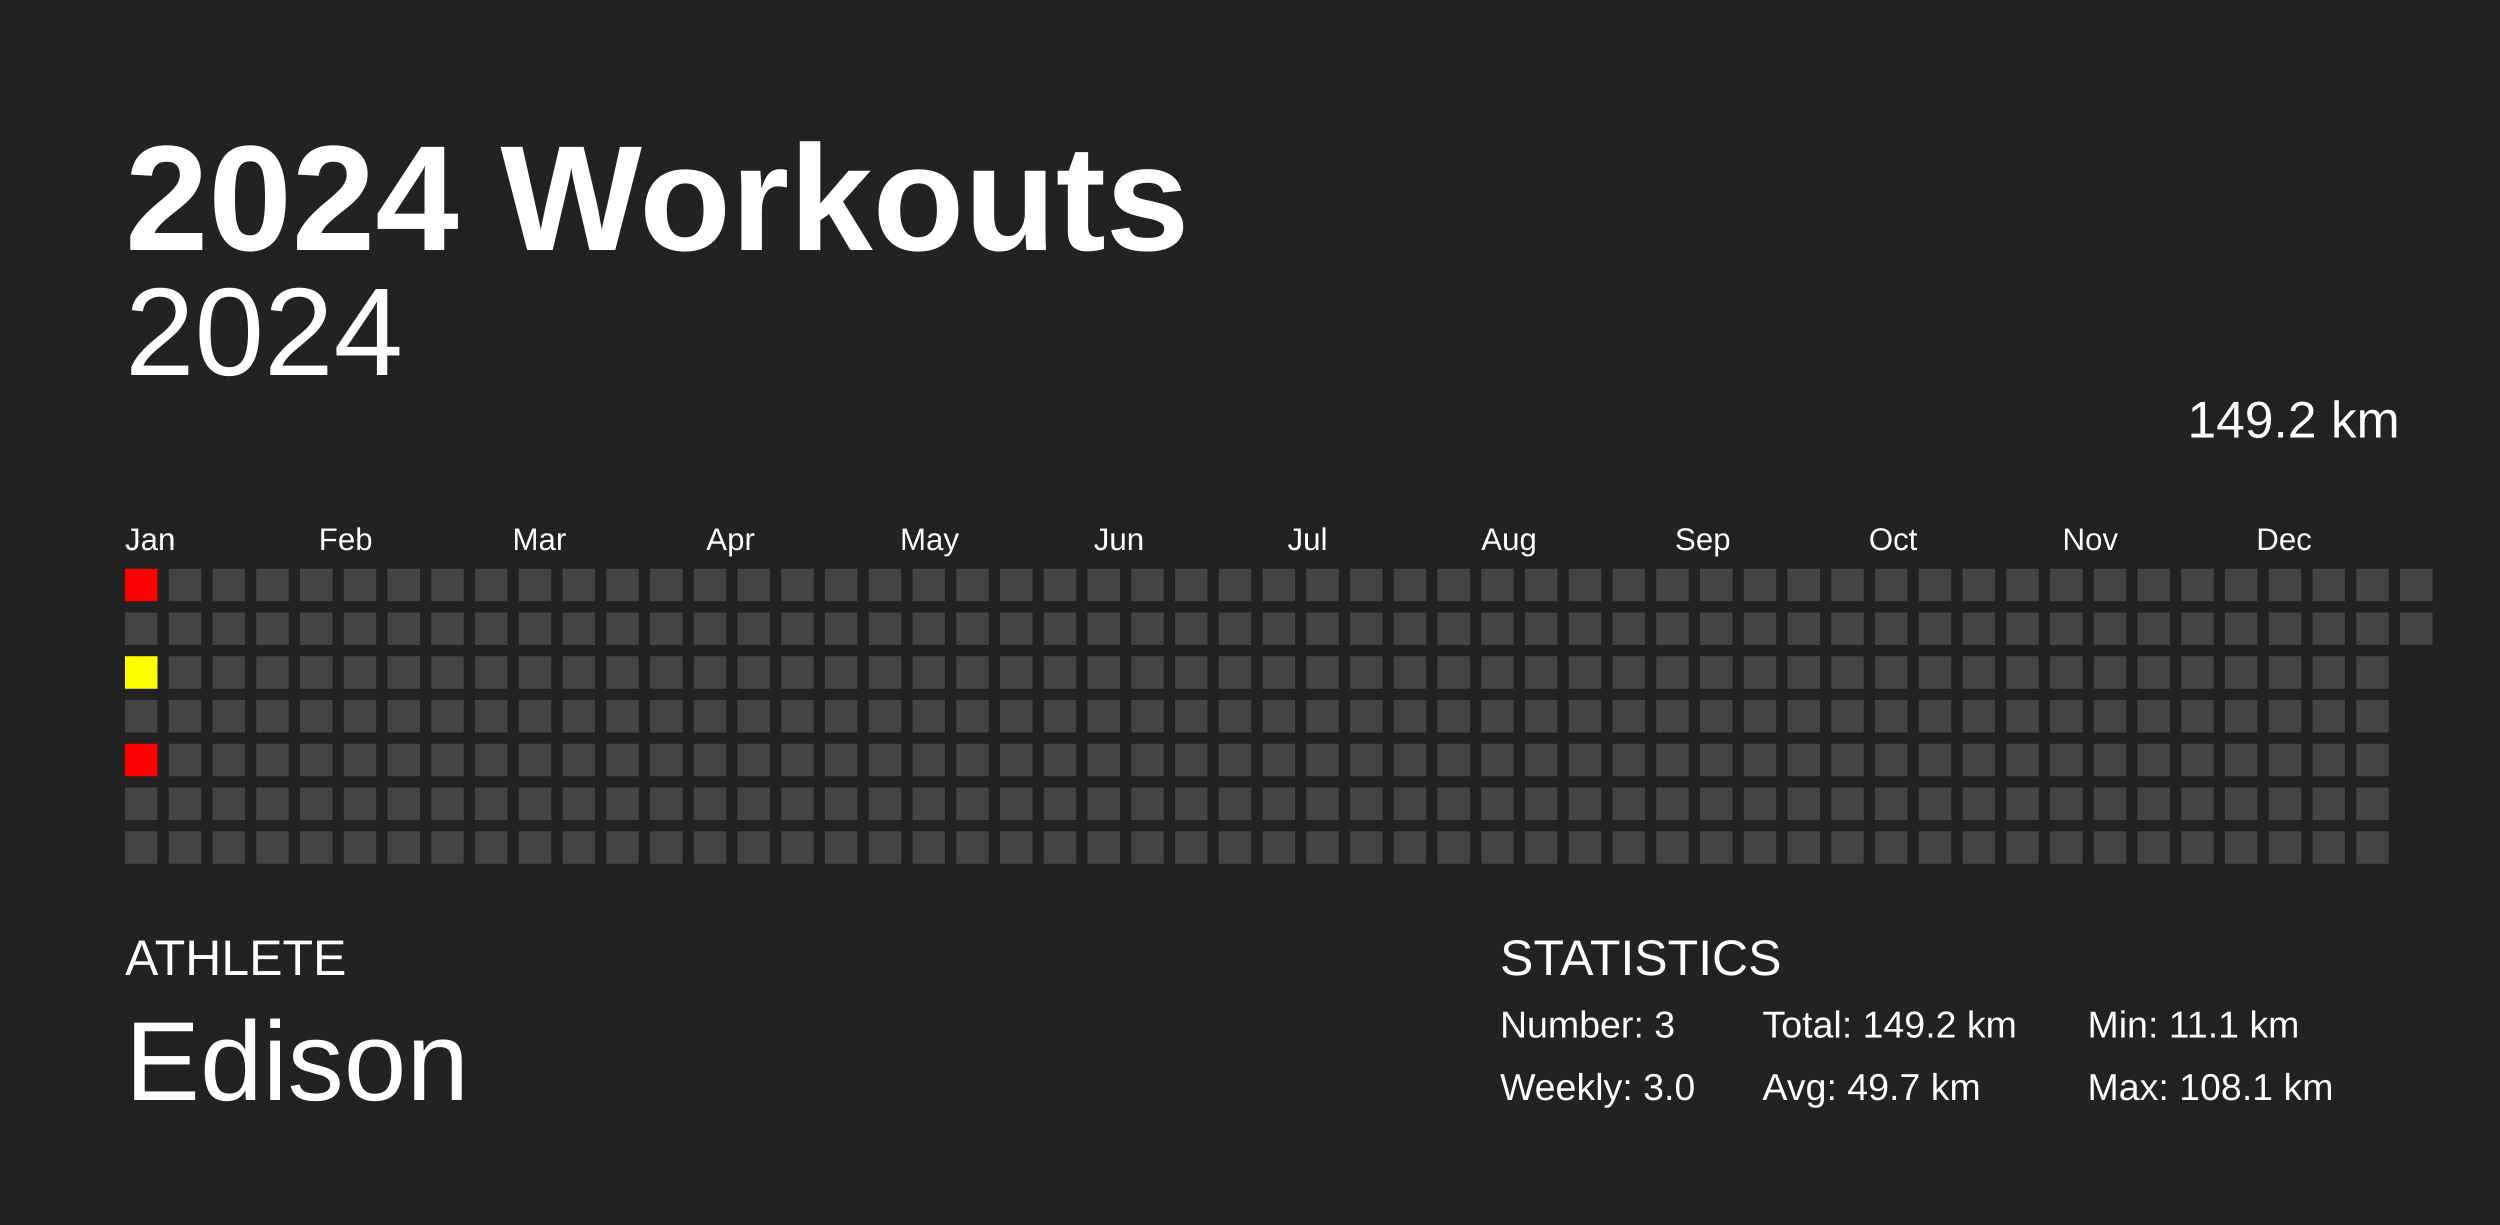
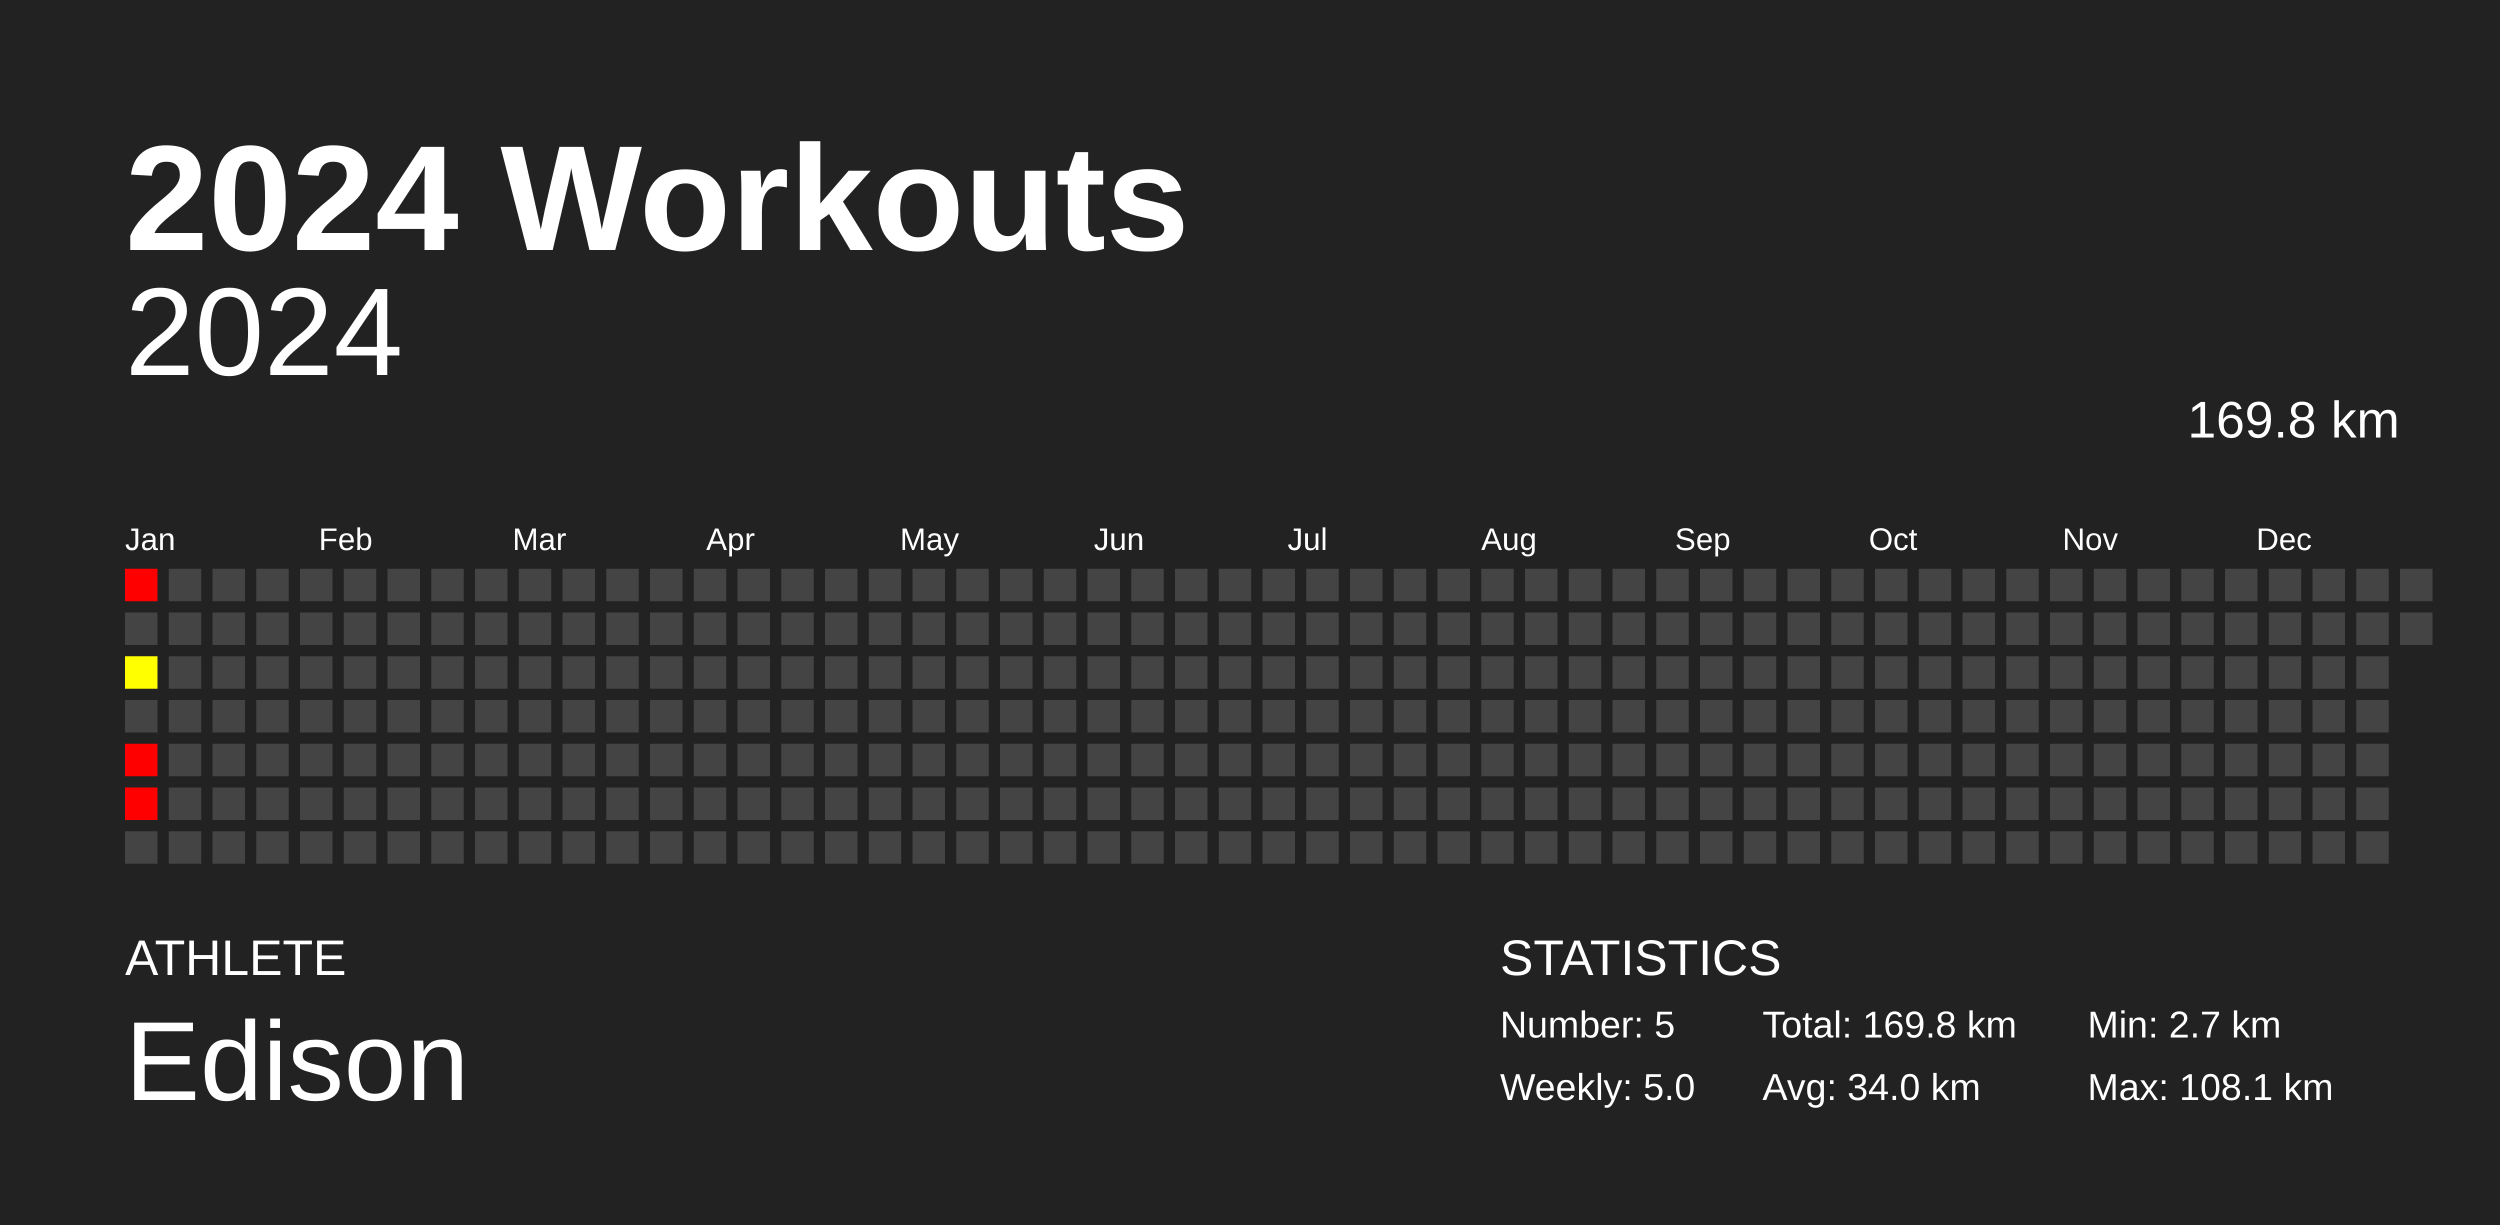
<svg xmlns="http://www.w3.org/2000/svg" baseProfile="full" height="98mm" version="1.1" viewBox="0,0,200,98" width="200mm">
  <defs />
  <rect fill="#222222" height="98" width="200" x="0" y="0" />
  <text fill="#FFFFFF" style="font-size:12px; font-family:Arial; font-weight:bold;" x="10" y="20">2024 Workouts</text>
  <text fill="#FFFFFF" style="font-size:4px; font-family:Arial" x="10" y="78">ATHLETE</text>
  <text fill="#FFFFFF" style="font-size:9px; font-family:Arial" x="10" y="88">Edison</text>
  <text fill="#FFFFFF" style="font-size:4px; font-family:Arial" x="120" y="78">STATISTICS</text>
-   <text fill="#FFFFFF" style="font-size:3px; font-family:Arial" x="120" y="83">Number: 3</text>
-   <text fill="#FFFFFF" style="font-size:3px; font-family:Arial" x="120" y="88">Weekly: 3.0</text>
-   <text fill="#FFFFFF" style="font-size:3px; font-family:Arial" x="141" y="83">Total: 149.2 km</text>
-   <text fill="#FFFFFF" style="font-size:3px; font-family:Arial" x="141" y="88">Avg: 49.7 km</text>
-   <text fill="#FFFFFF" style="font-size:3px; font-family:Arial" x="167" y="83">Min: 11.1 km</text>
+   <text fill="#FFFFFF" style="font-size:3px; font-family:Arial" x="120" y="83">Number: 5</text>
+   <text fill="#FFFFFF" style="font-size:3px; font-family:Arial" x="120" y="88">Weekly: 5.0</text>
+   <text fill="#FFFFFF" style="font-size:3px; font-family:Arial" x="141" y="83">Total: 169.8 km</text>
+   <text fill="#FFFFFF" style="font-size:3px; font-family:Arial" x="141" y="88">Avg: 34.0 km</text>
+   <text fill="#FFFFFF" style="font-size:3px; font-family:Arial" x="167" y="83">Min: 2.7 km</text>
  <text fill="#FFFFFF" style="font-size:3px; font-family:Arial" x="167" y="88">Max: 108.1 km</text>
  <text alignment-baseline="hanging" fill="#FFFFFF" style="font-size:10.0px; font-family:Arial;" x="10" y="30">2024</text>
-   <text alignment-baseline="hanging" fill="#FFFFFF" style="font-size:4.125px; font-family:Arial;" x="175" y="35">149.2 km</text>
+   <text alignment-baseline="hanging" fill="#FFFFFF" style="font-size:4.125px; font-family:Arial;" x="175" y="35">169.8 km</text>
  <text fill="#FFFFFF" style="font-size:2.5px; font-family:Arial" x="10.0" y="44">Jan</text>
  <text fill="#FFFFFF" style="font-size:2.5px; font-family:Arial" x="25.5" y="44">Feb</text>
  <text fill="#FFFFFF" style="font-size:2.5px; font-family:Arial" x="41.0" y="44">Mar</text>
  <text fill="#FFFFFF" style="font-size:2.5px; font-family:Arial" x="56.5" y="44">Apr</text>
  <text fill="#FFFFFF" style="font-size:2.5px; font-family:Arial" x="72.0" y="44">May</text>
  <text fill="#FFFFFF" style="font-size:2.5px; font-family:Arial" x="87.5" y="44">Jun</text>
  <text fill="#FFFFFF" style="font-size:2.5px; font-family:Arial" x="103.0" y="44">Jul</text>
  <text fill="#FFFFFF" style="font-size:2.5px; font-family:Arial" x="118.5" y="44">Aug</text>
  <text fill="#FFFFFF" style="font-size:2.5px; font-family:Arial" x="134.0" y="44">Sep</text>
  <text fill="#FFFFFF" style="font-size:2.5px; font-family:Arial" x="149.5" y="44">Oct</text>
  <text fill="#FFFFFF" style="font-size:2.5px; font-family:Arial" x="165.0" y="44">Nov</text>
  <text fill="#FFFFFF" style="font-size:2.5px; font-family:Arial" x="180.5" y="44">Dec</text>
  <rect fill="red" height="2.6" width="2.6" x="10.0" y="45.5" />
  <rect fill="#444444" height="2.6" width="2.6" x="10.0" y="49.0" />
  <rect fill="#ffff00" height="2.6" width="2.6" x="10.0" y="52.5" />
  <rect fill="#444444" height="2.6" width="2.6" x="10.0" y="56.0" />
  <rect fill="red" height="2.6" width="2.6" x="10.0" y="59.5" />
-   <rect fill="#444444" height="2.6" width="2.6" x="10.0" y="63.0" />
+   <rect fill="red" height="2.6" width="2.6" x="10.0" y="63.0" />
  <rect fill="#444444" height="2.6" width="2.6" x="10.0" y="66.5" />
  <rect fill="#444444" height="2.6" width="2.6" x="13.5" y="45.5" />
  <rect fill="#444444" height="2.6" width="2.6" x="13.5" y="49.0" />
  <rect fill="#444444" height="2.6" width="2.6" x="13.5" y="52.5" />
  <rect fill="#444444" height="2.6" width="2.6" x="13.5" y="56.0" />
  <rect fill="#444444" height="2.6" width="2.6" x="13.5" y="59.5" />
  <rect fill="#444444" height="2.6" width="2.6" x="13.5" y="63.0" />
  <rect fill="#444444" height="2.6" width="2.6" x="13.5" y="66.5" />
  <rect fill="#444444" height="2.6" width="2.6" x="17.0" y="45.5" />
  <rect fill="#444444" height="2.6" width="2.6" x="17.0" y="49.0" />
  <rect fill="#444444" height="2.6" width="2.6" x="17.0" y="52.5" />
  <rect fill="#444444" height="2.6" width="2.6" x="17.0" y="56.0" />
  <rect fill="#444444" height="2.6" width="2.6" x="17.0" y="59.5" />
  <rect fill="#444444" height="2.6" width="2.6" x="17.0" y="63.0" />
  <rect fill="#444444" height="2.6" width="2.6" x="17.0" y="66.5" />
  <rect fill="#444444" height="2.6" width="2.6" x="20.5" y="45.5" />
  <rect fill="#444444" height="2.6" width="2.6" x="20.5" y="49.0" />
  <rect fill="#444444" height="2.6" width="2.6" x="20.5" y="52.5" />
  <rect fill="#444444" height="2.6" width="2.6" x="20.5" y="56.0" />
  <rect fill="#444444" height="2.6" width="2.6" x="20.5" y="59.5" />
  <rect fill="#444444" height="2.6" width="2.6" x="20.5" y="63.0" />
  <rect fill="#444444" height="2.6" width="2.6" x="20.5" y="66.5" />
  <rect fill="#444444" height="2.6" width="2.6" x="24.0" y="45.5" />
  <rect fill="#444444" height="2.6" width="2.6" x="24.0" y="49.0" />
  <rect fill="#444444" height="2.6" width="2.6" x="24.0" y="52.5" />
  <rect fill="#444444" height="2.6" width="2.6" x="24.0" y="56.0" />
  <rect fill="#444444" height="2.6" width="2.6" x="24.0" y="59.5" />
  <rect fill="#444444" height="2.6" width="2.6" x="24.0" y="63.0" />
  <rect fill="#444444" height="2.6" width="2.6" x="24.0" y="66.5" />
  <rect fill="#444444" height="2.6" width="2.6" x="27.5" y="45.5" />
  <rect fill="#444444" height="2.6" width="2.6" x="27.5" y="49.0" />
  <rect fill="#444444" height="2.6" width="2.6" x="27.5" y="52.5" />
  <rect fill="#444444" height="2.6" width="2.6" x="27.5" y="56.0" />
  <rect fill="#444444" height="2.6" width="2.6" x="27.5" y="59.5" />
  <rect fill="#444444" height="2.6" width="2.6" x="27.5" y="63.0" />
  <rect fill="#444444" height="2.6" width="2.6" x="27.5" y="66.5" />
  <rect fill="#444444" height="2.6" width="2.6" x="31.0" y="45.5" />
  <rect fill="#444444" height="2.6" width="2.6" x="31.0" y="49.0" />
  <rect fill="#444444" height="2.6" width="2.6" x="31.0" y="52.5" />
  <rect fill="#444444" height="2.6" width="2.6" x="31.0" y="56.0" />
  <rect fill="#444444" height="2.6" width="2.6" x="31.0" y="59.5" />
  <rect fill="#444444" height="2.6" width="2.6" x="31.0" y="63.0" />
  <rect fill="#444444" height="2.6" width="2.6" x="31.0" y="66.5" />
  <rect fill="#444444" height="2.6" width="2.6" x="34.5" y="45.5" />
  <rect fill="#444444" height="2.6" width="2.6" x="34.5" y="49.0" />
  <rect fill="#444444" height="2.6" width="2.6" x="34.5" y="52.5" />
  <rect fill="#444444" height="2.6" width="2.6" x="34.5" y="56.0" />
  <rect fill="#444444" height="2.6" width="2.6" x="34.5" y="59.5" />
  <rect fill="#444444" height="2.6" width="2.6" x="34.5" y="63.0" />
  <rect fill="#444444" height="2.6" width="2.6" x="34.5" y="66.5" />
  <rect fill="#444444" height="2.6" width="2.6" x="38.0" y="45.5" />
  <rect fill="#444444" height="2.6" width="2.6" x="38.0" y="49.0" />
  <rect fill="#444444" height="2.6" width="2.6" x="38.0" y="52.5" />
  <rect fill="#444444" height="2.6" width="2.6" x="38.0" y="56.0" />
  <rect fill="#444444" height="2.6" width="2.6" x="38.0" y="59.5" />
  <rect fill="#444444" height="2.6" width="2.6" x="38.0" y="63.0" />
  <rect fill="#444444" height="2.6" width="2.6" x="38.0" y="66.5" />
  <rect fill="#444444" height="2.6" width="2.6" x="41.5" y="45.5" />
  <rect fill="#444444" height="2.6" width="2.6" x="41.5" y="49.0" />
  <rect fill="#444444" height="2.6" width="2.6" x="41.5" y="52.5" />
  <rect fill="#444444" height="2.6" width="2.6" x="41.5" y="56.0" />
  <rect fill="#444444" height="2.6" width="2.6" x="41.5" y="59.5" />
  <rect fill="#444444" height="2.6" width="2.6" x="41.5" y="63.0" />
  <rect fill="#444444" height="2.6" width="2.6" x="41.5" y="66.5" />
  <rect fill="#444444" height="2.6" width="2.6" x="45.0" y="45.5" />
  <rect fill="#444444" height="2.6" width="2.6" x="45.0" y="49.0" />
  <rect fill="#444444" height="2.6" width="2.6" x="45.0" y="52.5" />
  <rect fill="#444444" height="2.6" width="2.6" x="45.0" y="56.0" />
  <rect fill="#444444" height="2.6" width="2.6" x="45.0" y="59.5" />
  <rect fill="#444444" height="2.6" width="2.6" x="45.0" y="63.0" />
  <rect fill="#444444" height="2.6" width="2.6" x="45.0" y="66.5" />
  <rect fill="#444444" height="2.6" width="2.6" x="48.5" y="45.5" />
  <rect fill="#444444" height="2.6" width="2.6" x="48.5" y="49.0" />
  <rect fill="#444444" height="2.6" width="2.6" x="48.5" y="52.5" />
  <rect fill="#444444" height="2.6" width="2.6" x="48.5" y="56.0" />
  <rect fill="#444444" height="2.6" width="2.6" x="48.5" y="59.5" />
  <rect fill="#444444" height="2.6" width="2.6" x="48.5" y="63.0" />
  <rect fill="#444444" height="2.6" width="2.6" x="48.5" y="66.5" />
  <rect fill="#444444" height="2.6" width="2.6" x="52.0" y="45.5" />
  <rect fill="#444444" height="2.6" width="2.6" x="52.0" y="49.0" />
  <rect fill="#444444" height="2.6" width="2.6" x="52.0" y="52.5" />
  <rect fill="#444444" height="2.6" width="2.6" x="52.0" y="56.0" />
  <rect fill="#444444" height="2.6" width="2.6" x="52.0" y="59.5" />
  <rect fill="#444444" height="2.6" width="2.6" x="52.0" y="63.0" />
  <rect fill="#444444" height="2.6" width="2.6" x="52.0" y="66.5" />
  <rect fill="#444444" height="2.6" width="2.6" x="55.5" y="45.5" />
  <rect fill="#444444" height="2.6" width="2.6" x="55.5" y="49.0" />
  <rect fill="#444444" height="2.6" width="2.6" x="55.5" y="52.5" />
  <rect fill="#444444" height="2.6" width="2.6" x="55.5" y="56.0" />
  <rect fill="#444444" height="2.6" width="2.6" x="55.5" y="59.5" />
  <rect fill="#444444" height="2.6" width="2.6" x="55.5" y="63.0" />
  <rect fill="#444444" height="2.6" width="2.6" x="55.5" y="66.5" />
  <rect fill="#444444" height="2.6" width="2.6" x="59.0" y="45.5" />
  <rect fill="#444444" height="2.6" width="2.6" x="59.0" y="49.0" />
  <rect fill="#444444" height="2.6" width="2.6" x="59.0" y="52.5" />
  <rect fill="#444444" height="2.6" width="2.6" x="59.0" y="56.0" />
  <rect fill="#444444" height="2.6" width="2.6" x="59.0" y="59.5" />
  <rect fill="#444444" height="2.6" width="2.6" x="59.0" y="63.0" />
  <rect fill="#444444" height="2.6" width="2.6" x="59.0" y="66.5" />
  <rect fill="#444444" height="2.6" width="2.6" x="62.5" y="45.5" />
  <rect fill="#444444" height="2.6" width="2.6" x="62.5" y="49.0" />
  <rect fill="#444444" height="2.6" width="2.6" x="62.5" y="52.5" />
  <rect fill="#444444" height="2.6" width="2.6" x="62.5" y="56.0" />
  <rect fill="#444444" height="2.6" width="2.6" x="62.5" y="59.5" />
  <rect fill="#444444" height="2.6" width="2.6" x="62.5" y="63.0" />
  <rect fill="#444444" height="2.6" width="2.6" x="62.5" y="66.5" />
  <rect fill="#444444" height="2.6" width="2.6" x="66.0" y="45.5" />
  <rect fill="#444444" height="2.6" width="2.6" x="66.0" y="49.0" />
  <rect fill="#444444" height="2.6" width="2.6" x="66.0" y="52.5" />
  <rect fill="#444444" height="2.6" width="2.6" x="66.0" y="56.0" />
  <rect fill="#444444" height="2.6" width="2.6" x="66.0" y="59.5" />
  <rect fill="#444444" height="2.6" width="2.6" x="66.0" y="63.0" />
  <rect fill="#444444" height="2.6" width="2.6" x="66.0" y="66.5" />
  <rect fill="#444444" height="2.6" width="2.6" x="69.5" y="45.5" />
  <rect fill="#444444" height="2.6" width="2.6" x="69.5" y="49.0" />
  <rect fill="#444444" height="2.6" width="2.6" x="69.5" y="52.5" />
  <rect fill="#444444" height="2.6" width="2.6" x="69.5" y="56.0" />
  <rect fill="#444444" height="2.6" width="2.6" x="69.5" y="59.5" />
  <rect fill="#444444" height="2.6" width="2.6" x="69.5" y="63.0" />
  <rect fill="#444444" height="2.6" width="2.6" x="69.5" y="66.5" />
  <rect fill="#444444" height="2.6" width="2.6" x="73.0" y="45.5" />
  <rect fill="#444444" height="2.6" width="2.6" x="73.0" y="49.0" />
  <rect fill="#444444" height="2.6" width="2.6" x="73.0" y="52.5" />
  <rect fill="#444444" height="2.6" width="2.6" x="73.0" y="56.0" />
  <rect fill="#444444" height="2.6" width="2.6" x="73.0" y="59.5" />
  <rect fill="#444444" height="2.6" width="2.6" x="73.0" y="63.0" />
  <rect fill="#444444" height="2.6" width="2.6" x="73.0" y="66.5" />
  <rect fill="#444444" height="2.6" width="2.6" x="76.5" y="45.5" />
  <rect fill="#444444" height="2.6" width="2.6" x="76.5" y="49.0" />
  <rect fill="#444444" height="2.6" width="2.6" x="76.5" y="52.5" />
  <rect fill="#444444" height="2.6" width="2.6" x="76.5" y="56.0" />
  <rect fill="#444444" height="2.6" width="2.6" x="76.5" y="59.5" />
  <rect fill="#444444" height="2.6" width="2.6" x="76.5" y="63.0" />
  <rect fill="#444444" height="2.6" width="2.6" x="76.5" y="66.5" />
  <rect fill="#444444" height="2.6" width="2.6" x="80.0" y="45.5" />
  <rect fill="#444444" height="2.6" width="2.6" x="80.0" y="49.0" />
  <rect fill="#444444" height="2.6" width="2.6" x="80.0" y="52.5" />
  <rect fill="#444444" height="2.6" width="2.6" x="80.0" y="56.0" />
  <rect fill="#444444" height="2.6" width="2.6" x="80.0" y="59.5" />
  <rect fill="#444444" height="2.6" width="2.6" x="80.0" y="63.0" />
  <rect fill="#444444" height="2.6" width="2.6" x="80.0" y="66.5" />
  <rect fill="#444444" height="2.6" width="2.6" x="83.5" y="45.5" />
  <rect fill="#444444" height="2.6" width="2.6" x="83.5" y="49.0" />
  <rect fill="#444444" height="2.6" width="2.6" x="83.5" y="52.5" />
  <rect fill="#444444" height="2.6" width="2.6" x="83.5" y="56.0" />
  <rect fill="#444444" height="2.6" width="2.6" x="83.5" y="59.5" />
  <rect fill="#444444" height="2.6" width="2.6" x="83.5" y="63.0" />
  <rect fill="#444444" height="2.6" width="2.6" x="83.5" y="66.5" />
  <rect fill="#444444" height="2.6" width="2.6" x="87.0" y="45.5" />
  <rect fill="#444444" height="2.6" width="2.6" x="87.0" y="49.0" />
  <rect fill="#444444" height="2.6" width="2.6" x="87.0" y="52.5" />
  <rect fill="#444444" height="2.6" width="2.6" x="87.0" y="56.0" />
  <rect fill="#444444" height="2.6" width="2.6" x="87.0" y="59.5" />
  <rect fill="#444444" height="2.6" width="2.6" x="87.0" y="63.0" />
  <rect fill="#444444" height="2.6" width="2.6" x="87.0" y="66.5" />
  <rect fill="#444444" height="2.6" width="2.6" x="90.5" y="45.5" />
  <rect fill="#444444" height="2.6" width="2.6" x="90.5" y="49.0" />
  <rect fill="#444444" height="2.6" width="2.6" x="90.5" y="52.5" />
  <rect fill="#444444" height="2.6" width="2.6" x="90.5" y="56.0" />
  <rect fill="#444444" height="2.6" width="2.6" x="90.5" y="59.5" />
  <rect fill="#444444" height="2.6" width="2.6" x="90.5" y="63.0" />
  <rect fill="#444444" height="2.6" width="2.6" x="90.5" y="66.5" />
  <rect fill="#444444" height="2.6" width="2.6" x="94.0" y="45.5" />
  <rect fill="#444444" height="2.6" width="2.6" x="94.0" y="49.0" />
  <rect fill="#444444" height="2.6" width="2.6" x="94.0" y="52.5" />
  <rect fill="#444444" height="2.6" width="2.6" x="94.0" y="56.0" />
  <rect fill="#444444" height="2.6" width="2.6" x="94.0" y="59.5" />
  <rect fill="#444444" height="2.6" width="2.6" x="94.0" y="63.0" />
  <rect fill="#444444" height="2.6" width="2.6" x="94.0" y="66.5" />
  <rect fill="#444444" height="2.6" width="2.6" x="97.5" y="45.5" />
  <rect fill="#444444" height="2.6" width="2.6" x="97.5" y="49.0" />
  <rect fill="#444444" height="2.6" width="2.6" x="97.5" y="52.5" />
  <rect fill="#444444" height="2.6" width="2.6" x="97.5" y="56.0" />
  <rect fill="#444444" height="2.6" width="2.6" x="97.5" y="59.5" />
  <rect fill="#444444" height="2.6" width="2.6" x="97.5" y="63.0" />
  <rect fill="#444444" height="2.6" width="2.6" x="97.5" y="66.5" />
  <rect fill="#444444" height="2.6" width="2.6" x="101.0" y="45.5" />
  <rect fill="#444444" height="2.6" width="2.6" x="101.0" y="49.0" />
  <rect fill="#444444" height="2.6" width="2.6" x="101.0" y="52.5" />
  <rect fill="#444444" height="2.6" width="2.6" x="101.0" y="56.0" />
  <rect fill="#444444" height="2.6" width="2.6" x="101.0" y="59.5" />
  <rect fill="#444444" height="2.6" width="2.6" x="101.0" y="63.0" />
  <rect fill="#444444" height="2.6" width="2.6" x="101.0" y="66.5" />
  <rect fill="#444444" height="2.6" width="2.6" x="104.5" y="45.5" />
  <rect fill="#444444" height="2.6" width="2.6" x="104.5" y="49.0" />
  <rect fill="#444444" height="2.6" width="2.6" x="104.5" y="52.5" />
  <rect fill="#444444" height="2.6" width="2.6" x="104.5" y="56.0" />
  <rect fill="#444444" height="2.6" width="2.6" x="104.5" y="59.5" />
  <rect fill="#444444" height="2.6" width="2.6" x="104.5" y="63.0" />
  <rect fill="#444444" height="2.6" width="2.6" x="104.5" y="66.5" />
  <rect fill="#444444" height="2.6" width="2.6" x="108.0" y="45.5" />
  <rect fill="#444444" height="2.6" width="2.6" x="108.0" y="49.0" />
  <rect fill="#444444" height="2.6" width="2.6" x="108.0" y="52.5" />
  <rect fill="#444444" height="2.6" width="2.6" x="108.0" y="56.0" />
  <rect fill="#444444" height="2.6" width="2.6" x="108.0" y="59.5" />
  <rect fill="#444444" height="2.6" width="2.6" x="108.0" y="63.0" />
  <rect fill="#444444" height="2.6" width="2.6" x="108.0" y="66.5" />
  <rect fill="#444444" height="2.6" width="2.6" x="111.5" y="45.5" />
  <rect fill="#444444" height="2.6" width="2.6" x="111.5" y="49.0" />
  <rect fill="#444444" height="2.6" width="2.6" x="111.5" y="52.5" />
  <rect fill="#444444" height="2.6" width="2.6" x="111.5" y="56.0" />
  <rect fill="#444444" height="2.6" width="2.6" x="111.5" y="59.5" />
  <rect fill="#444444" height="2.6" width="2.6" x="111.5" y="63.0" />
  <rect fill="#444444" height="2.6" width="2.6" x="111.5" y="66.5" />
  <rect fill="#444444" height="2.6" width="2.6" x="115.0" y="45.5" />
  <rect fill="#444444" height="2.6" width="2.6" x="115.0" y="49.0" />
  <rect fill="#444444" height="2.6" width="2.6" x="115.0" y="52.5" />
  <rect fill="#444444" height="2.6" width="2.6" x="115.0" y="56.0" />
  <rect fill="#444444" height="2.6" width="2.6" x="115.0" y="59.5" />
  <rect fill="#444444" height="2.6" width="2.6" x="115.0" y="63.0" />
  <rect fill="#444444" height="2.6" width="2.6" x="115.0" y="66.5" />
  <rect fill="#444444" height="2.6" width="2.6" x="118.5" y="45.5" />
  <rect fill="#444444" height="2.6" width="2.6" x="118.5" y="49.0" />
  <rect fill="#444444" height="2.6" width="2.6" x="118.5" y="52.5" />
  <rect fill="#444444" height="2.6" width="2.6" x="118.5" y="56.0" />
  <rect fill="#444444" height="2.6" width="2.6" x="118.5" y="59.5" />
  <rect fill="#444444" height="2.6" width="2.6" x="118.5" y="63.0" />
  <rect fill="#444444" height="2.6" width="2.6" x="118.5" y="66.5" />
  <rect fill="#444444" height="2.6" width="2.6" x="122.0" y="45.5" />
  <rect fill="#444444" height="2.6" width="2.6" x="122.0" y="49.0" />
  <rect fill="#444444" height="2.6" width="2.6" x="122.0" y="52.5" />
  <rect fill="#444444" height="2.6" width="2.6" x="122.0" y="56.0" />
  <rect fill="#444444" height="2.6" width="2.6" x="122.0" y="59.5" />
  <rect fill="#444444" height="2.6" width="2.6" x="122.0" y="63.0" />
  <rect fill="#444444" height="2.6" width="2.6" x="122.0" y="66.5" />
  <rect fill="#444444" height="2.6" width="2.6" x="125.5" y="45.5" />
  <rect fill="#444444" height="2.6" width="2.6" x="125.5" y="49.0" />
  <rect fill="#444444" height="2.6" width="2.6" x="125.5" y="52.5" />
  <rect fill="#444444" height="2.6" width="2.6" x="125.5" y="56.0" />
  <rect fill="#444444" height="2.6" width="2.6" x="125.5" y="59.5" />
  <rect fill="#444444" height="2.6" width="2.6" x="125.5" y="63.0" />
  <rect fill="#444444" height="2.6" width="2.6" x="125.5" y="66.5" />
  <rect fill="#444444" height="2.6" width="2.6" x="129.0" y="45.5" />
  <rect fill="#444444" height="2.6" width="2.6" x="129.0" y="49.0" />
  <rect fill="#444444" height="2.6" width="2.6" x="129.0" y="52.5" />
  <rect fill="#444444" height="2.6" width="2.6" x="129.0" y="56.0" />
  <rect fill="#444444" height="2.6" width="2.6" x="129.0" y="59.5" />
  <rect fill="#444444" height="2.6" width="2.6" x="129.0" y="63.0" />
  <rect fill="#444444" height="2.6" width="2.6" x="129.0" y="66.5" />
  <rect fill="#444444" height="2.6" width="2.6" x="132.5" y="45.5" />
  <rect fill="#444444" height="2.6" width="2.6" x="132.5" y="49.0" />
  <rect fill="#444444" height="2.6" width="2.6" x="132.5" y="52.5" />
  <rect fill="#444444" height="2.6" width="2.6" x="132.5" y="56.0" />
  <rect fill="#444444" height="2.6" width="2.6" x="132.5" y="59.5" />
  <rect fill="#444444" height="2.6" width="2.6" x="132.5" y="63.0" />
  <rect fill="#444444" height="2.6" width="2.6" x="132.5" y="66.5" />
  <rect fill="#444444" height="2.6" width="2.6" x="136.0" y="45.5" />
  <rect fill="#444444" height="2.6" width="2.6" x="136.0" y="49.0" />
  <rect fill="#444444" height="2.6" width="2.6" x="136.0" y="52.5" />
  <rect fill="#444444" height="2.6" width="2.6" x="136.0" y="56.0" />
  <rect fill="#444444" height="2.6" width="2.6" x="136.0" y="59.5" />
  <rect fill="#444444" height="2.6" width="2.6" x="136.0" y="63.0" />
  <rect fill="#444444" height="2.6" width="2.6" x="136.0" y="66.5" />
  <rect fill="#444444" height="2.6" width="2.6" x="139.5" y="45.5" />
  <rect fill="#444444" height="2.6" width="2.6" x="139.5" y="49.0" />
  <rect fill="#444444" height="2.6" width="2.6" x="139.5" y="52.5" />
  <rect fill="#444444" height="2.6" width="2.6" x="139.5" y="56.0" />
  <rect fill="#444444" height="2.6" width="2.6" x="139.5" y="59.5" />
  <rect fill="#444444" height="2.6" width="2.6" x="139.5" y="63.0" />
  <rect fill="#444444" height="2.6" width="2.6" x="139.5" y="66.5" />
  <rect fill="#444444" height="2.6" width="2.6" x="143.0" y="45.5" />
  <rect fill="#444444" height="2.6" width="2.6" x="143.0" y="49.0" />
  <rect fill="#444444" height="2.6" width="2.6" x="143.0" y="52.5" />
  <rect fill="#444444" height="2.6" width="2.6" x="143.0" y="56.0" />
  <rect fill="#444444" height="2.6" width="2.6" x="143.0" y="59.5" />
  <rect fill="#444444" height="2.6" width="2.6" x="143.0" y="63.0" />
  <rect fill="#444444" height="2.6" width="2.6" x="143.0" y="66.5" />
  <rect fill="#444444" height="2.6" width="2.6" x="146.5" y="45.5" />
  <rect fill="#444444" height="2.6" width="2.6" x="146.5" y="49.0" />
  <rect fill="#444444" height="2.6" width="2.6" x="146.5" y="52.5" />
  <rect fill="#444444" height="2.6" width="2.6" x="146.5" y="56.0" />
  <rect fill="#444444" height="2.6" width="2.6" x="146.5" y="59.5" />
  <rect fill="#444444" height="2.6" width="2.6" x="146.5" y="63.0" />
  <rect fill="#444444" height="2.6" width="2.6" x="146.5" y="66.5" />
  <rect fill="#444444" height="2.6" width="2.6" x="150.0" y="45.5" />
  <rect fill="#444444" height="2.6" width="2.6" x="150.0" y="49.0" />
  <rect fill="#444444" height="2.6" width="2.6" x="150.0" y="52.5" />
  <rect fill="#444444" height="2.6" width="2.6" x="150.0" y="56.0" />
  <rect fill="#444444" height="2.6" width="2.6" x="150.0" y="59.5" />
  <rect fill="#444444" height="2.6" width="2.6" x="150.0" y="63.0" />
  <rect fill="#444444" height="2.6" width="2.6" x="150.0" y="66.5" />
  <rect fill="#444444" height="2.6" width="2.6" x="153.5" y="45.5" />
  <rect fill="#444444" height="2.6" width="2.6" x="153.5" y="49.0" />
  <rect fill="#444444" height="2.6" width="2.6" x="153.5" y="52.5" />
  <rect fill="#444444" height="2.6" width="2.6" x="153.5" y="56.0" />
  <rect fill="#444444" height="2.6" width="2.6" x="153.5" y="59.5" />
  <rect fill="#444444" height="2.6" width="2.6" x="153.5" y="63.0" />
  <rect fill="#444444" height="2.6" width="2.6" x="153.5" y="66.5" />
  <rect fill="#444444" height="2.6" width="2.6" x="157.0" y="45.5" />
  <rect fill="#444444" height="2.6" width="2.6" x="157.0" y="49.0" />
  <rect fill="#444444" height="2.6" width="2.6" x="157.0" y="52.5" />
  <rect fill="#444444" height="2.6" width="2.6" x="157.0" y="56.0" />
  <rect fill="#444444" height="2.6" width="2.6" x="157.0" y="59.5" />
  <rect fill="#444444" height="2.6" width="2.6" x="157.0" y="63.0" />
  <rect fill="#444444" height="2.6" width="2.6" x="157.0" y="66.5" />
  <rect fill="#444444" height="2.6" width="2.6" x="160.5" y="45.5" />
  <rect fill="#444444" height="2.6" width="2.6" x="160.5" y="49.0" />
  <rect fill="#444444" height="2.6" width="2.6" x="160.5" y="52.5" />
  <rect fill="#444444" height="2.6" width="2.6" x="160.5" y="56.0" />
  <rect fill="#444444" height="2.6" width="2.6" x="160.5" y="59.5" />
  <rect fill="#444444" height="2.6" width="2.6" x="160.5" y="63.0" />
  <rect fill="#444444" height="2.6" width="2.6" x="160.5" y="66.5" />
  <rect fill="#444444" height="2.6" width="2.6" x="164.0" y="45.5" />
  <rect fill="#444444" height="2.6" width="2.6" x="164.0" y="49.0" />
  <rect fill="#444444" height="2.6" width="2.6" x="164.0" y="52.5" />
  <rect fill="#444444" height="2.6" width="2.6" x="164.0" y="56.0" />
  <rect fill="#444444" height="2.6" width="2.6" x="164.0" y="59.5" />
  <rect fill="#444444" height="2.6" width="2.6" x="164.0" y="63.0" />
  <rect fill="#444444" height="2.6" width="2.6" x="164.0" y="66.5" />
  <rect fill="#444444" height="2.6" width="2.6" x="167.5" y="45.5" />
  <rect fill="#444444" height="2.6" width="2.6" x="167.5" y="49.0" />
  <rect fill="#444444" height="2.6" width="2.6" x="167.5" y="52.5" />
  <rect fill="#444444" height="2.6" width="2.6" x="167.5" y="56.0" />
  <rect fill="#444444" height="2.6" width="2.6" x="167.5" y="59.5" />
  <rect fill="#444444" height="2.6" width="2.6" x="167.5" y="63.0" />
  <rect fill="#444444" height="2.6" width="2.6" x="167.5" y="66.5" />
  <rect fill="#444444" height="2.6" width="2.6" x="171.0" y="45.5" />
  <rect fill="#444444" height="2.6" width="2.6" x="171.0" y="49.0" />
  <rect fill="#444444" height="2.6" width="2.6" x="171.0" y="52.5" />
  <rect fill="#444444" height="2.6" width="2.6" x="171.0" y="56.0" />
  <rect fill="#444444" height="2.6" width="2.6" x="171.0" y="59.5" />
  <rect fill="#444444" height="2.6" width="2.6" x="171.0" y="63.0" />
  <rect fill="#444444" height="2.6" width="2.6" x="171.0" y="66.5" />
  <rect fill="#444444" height="2.6" width="2.6" x="174.5" y="45.5" />
  <rect fill="#444444" height="2.6" width="2.6" x="174.5" y="49.0" />
  <rect fill="#444444" height="2.6" width="2.6" x="174.5" y="52.5" />
  <rect fill="#444444" height="2.6" width="2.6" x="174.5" y="56.0" />
  <rect fill="#444444" height="2.6" width="2.6" x="174.5" y="59.5" />
  <rect fill="#444444" height="2.6" width="2.6" x="174.5" y="63.0" />
  <rect fill="#444444" height="2.6" width="2.6" x="174.5" y="66.5" />
  <rect fill="#444444" height="2.6" width="2.6" x="178.0" y="45.5" />
  <rect fill="#444444" height="2.6" width="2.6" x="178.0" y="49.0" />
  <rect fill="#444444" height="2.6" width="2.6" x="178.0" y="52.5" />
  <rect fill="#444444" height="2.6" width="2.6" x="178.0" y="56.0" />
  <rect fill="#444444" height="2.6" width="2.6" x="178.0" y="59.5" />
  <rect fill="#444444" height="2.6" width="2.6" x="178.0" y="63.0" />
  <rect fill="#444444" height="2.6" width="2.6" x="178.0" y="66.5" />
  <rect fill="#444444" height="2.6" width="2.6" x="181.5" y="45.5" />
  <rect fill="#444444" height="2.6" width="2.6" x="181.5" y="49.0" />
  <rect fill="#444444" height="2.6" width="2.6" x="181.5" y="52.5" />
  <rect fill="#444444" height="2.6" width="2.6" x="181.5" y="56.0" />
  <rect fill="#444444" height="2.6" width="2.6" x="181.5" y="59.5" />
  <rect fill="#444444" height="2.6" width="2.6" x="181.5" y="63.0" />
  <rect fill="#444444" height="2.6" width="2.6" x="181.5" y="66.5" />
  <rect fill="#444444" height="2.6" width="2.6" x="185.0" y="45.5" />
  <rect fill="#444444" height="2.6" width="2.6" x="185.0" y="49.0" />
  <rect fill="#444444" height="2.6" width="2.6" x="185.0" y="52.5" />
  <rect fill="#444444" height="2.6" width="2.6" x="185.0" y="56.0" />
  <rect fill="#444444" height="2.6" width="2.6" x="185.0" y="59.5" />
  <rect fill="#444444" height="2.6" width="2.6" x="185.0" y="63.0" />
  <rect fill="#444444" height="2.6" width="2.6" x="185.0" y="66.5" />
  <rect fill="#444444" height="2.6" width="2.6" x="188.5" y="45.5" />
  <rect fill="#444444" height="2.6" width="2.6" x="188.5" y="49.0" />
  <rect fill="#444444" height="2.6" width="2.6" x="188.5" y="52.5" />
  <rect fill="#444444" height="2.6" width="2.6" x="188.5" y="56.0" />
  <rect fill="#444444" height="2.6" width="2.6" x="188.5" y="59.5" />
  <rect fill="#444444" height="2.6" width="2.6" x="188.5" y="63.0" />
  <rect fill="#444444" height="2.6" width="2.6" x="188.5" y="66.5" />
  <rect fill="#444444" height="2.6" width="2.6" x="192.0" y="45.5" />
  <rect fill="#444444" height="2.6" width="2.6" x="192.0" y="49.0" />
</svg>
